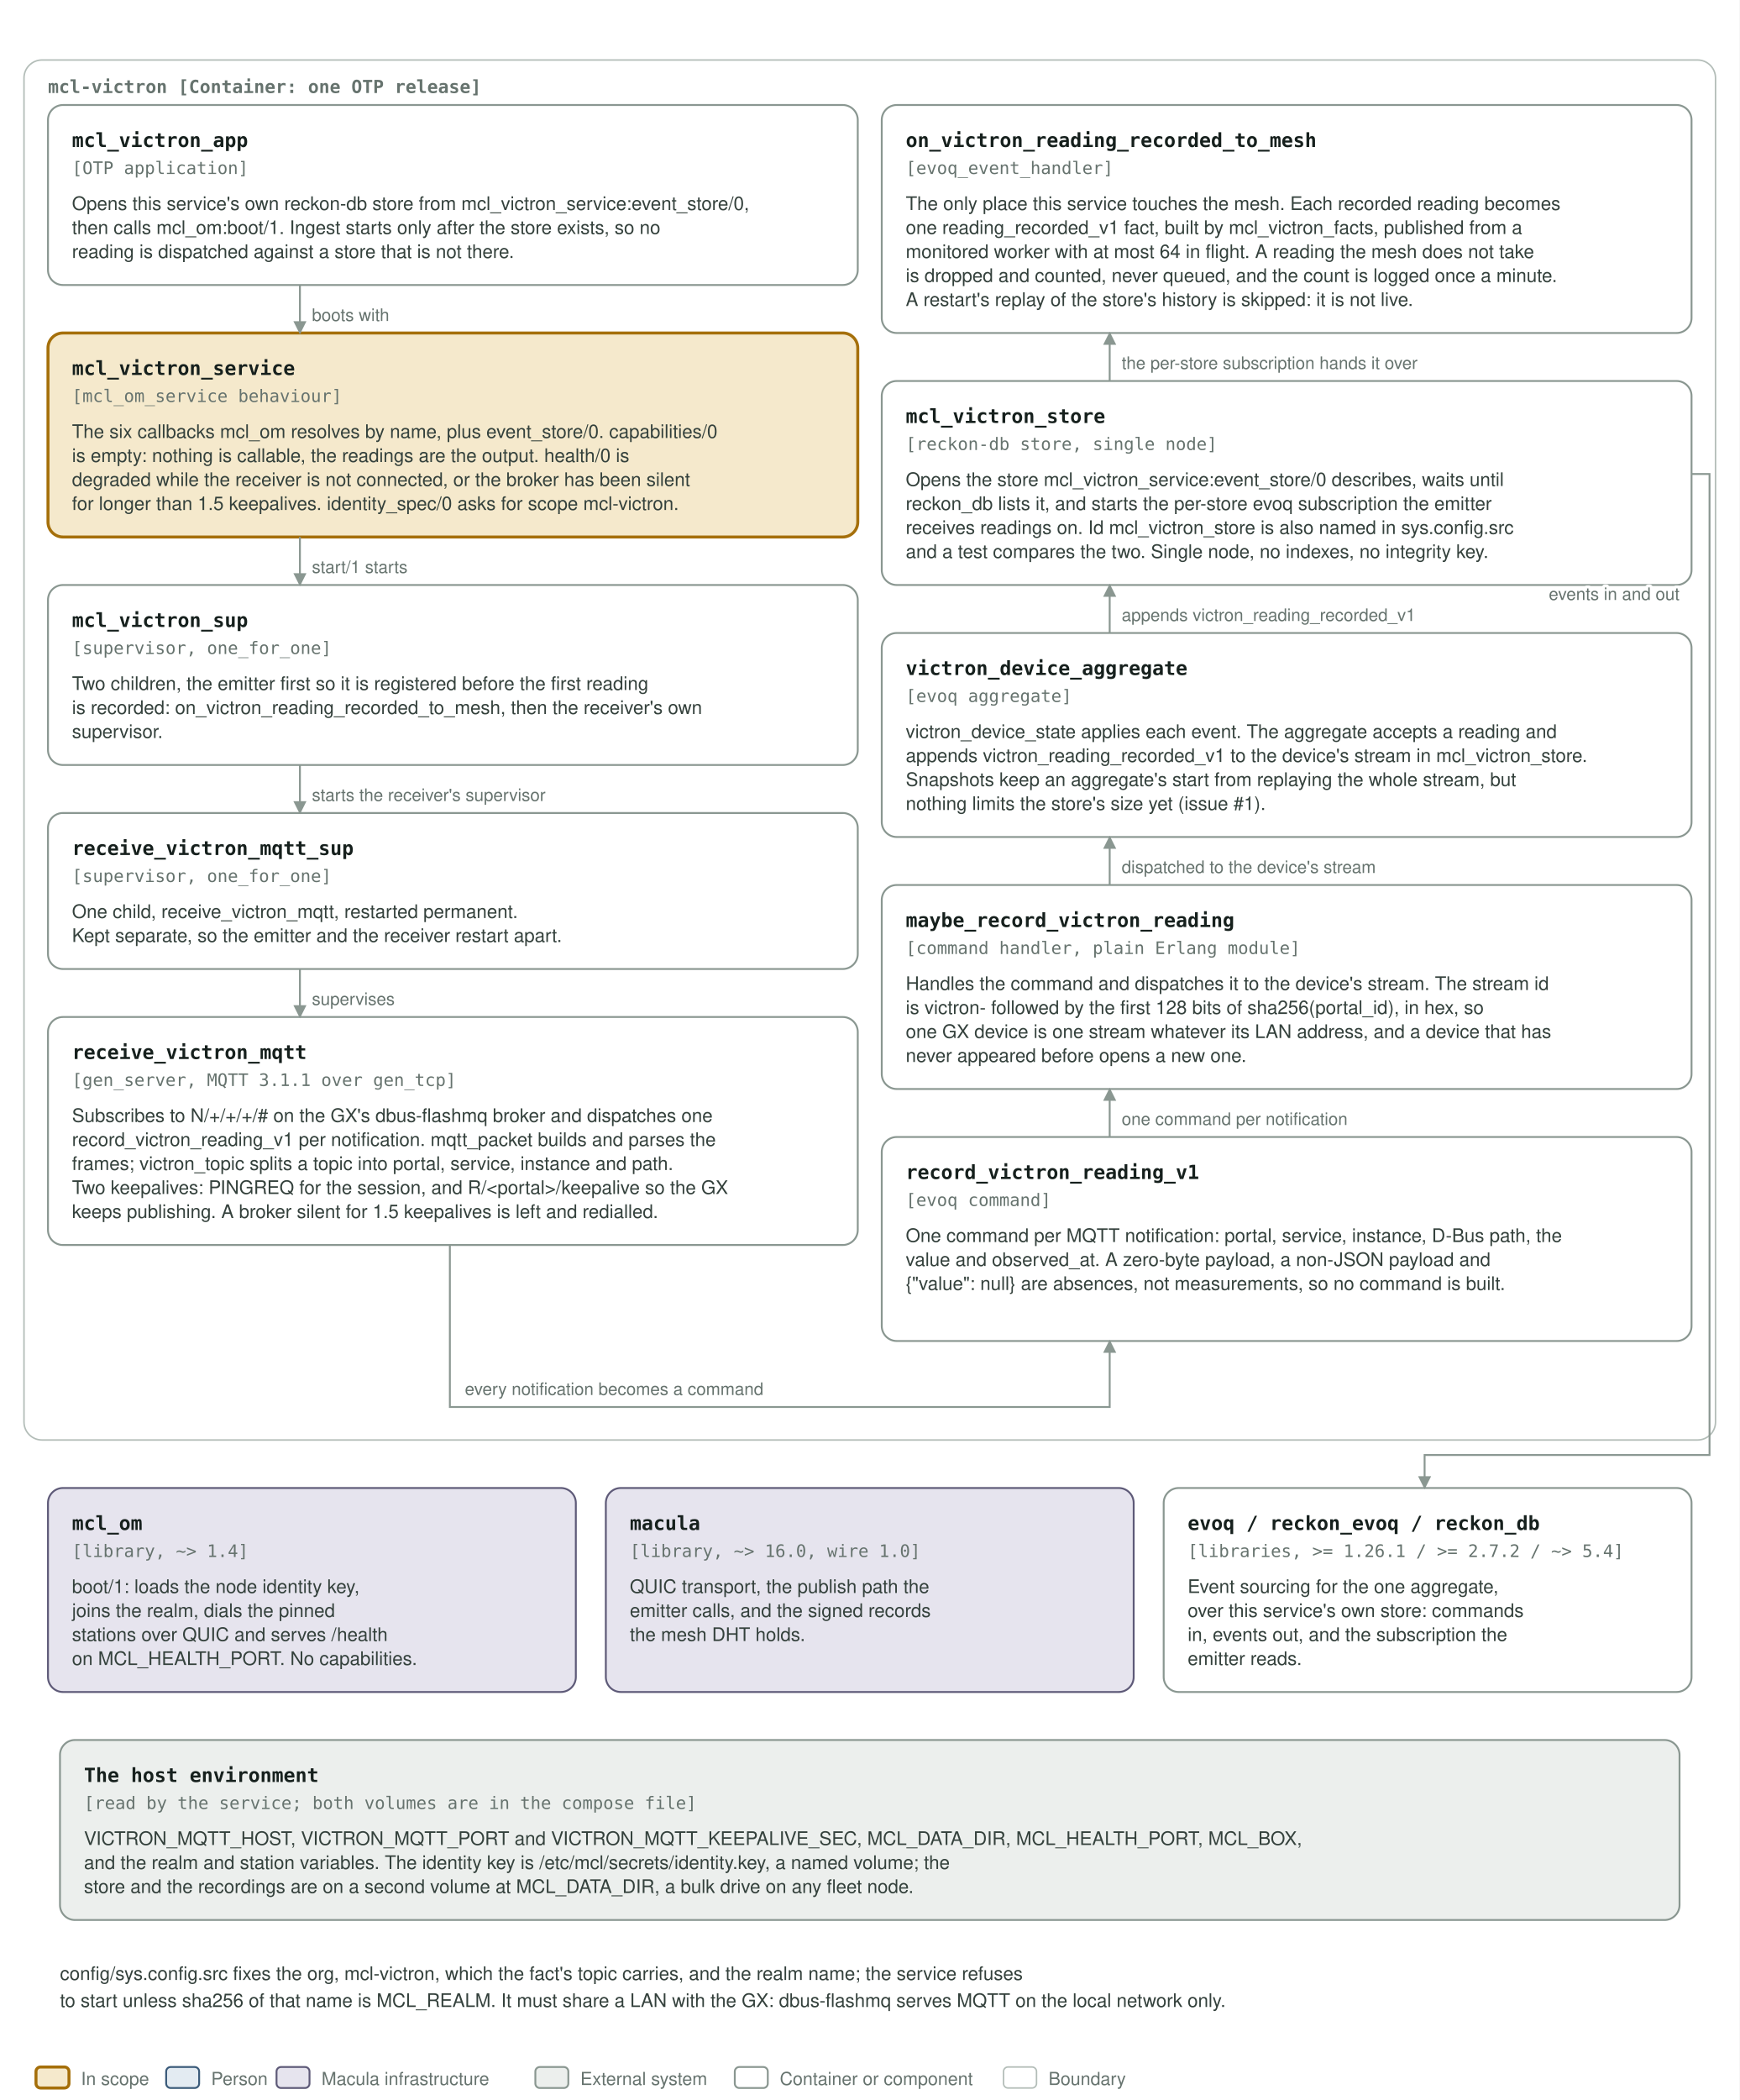
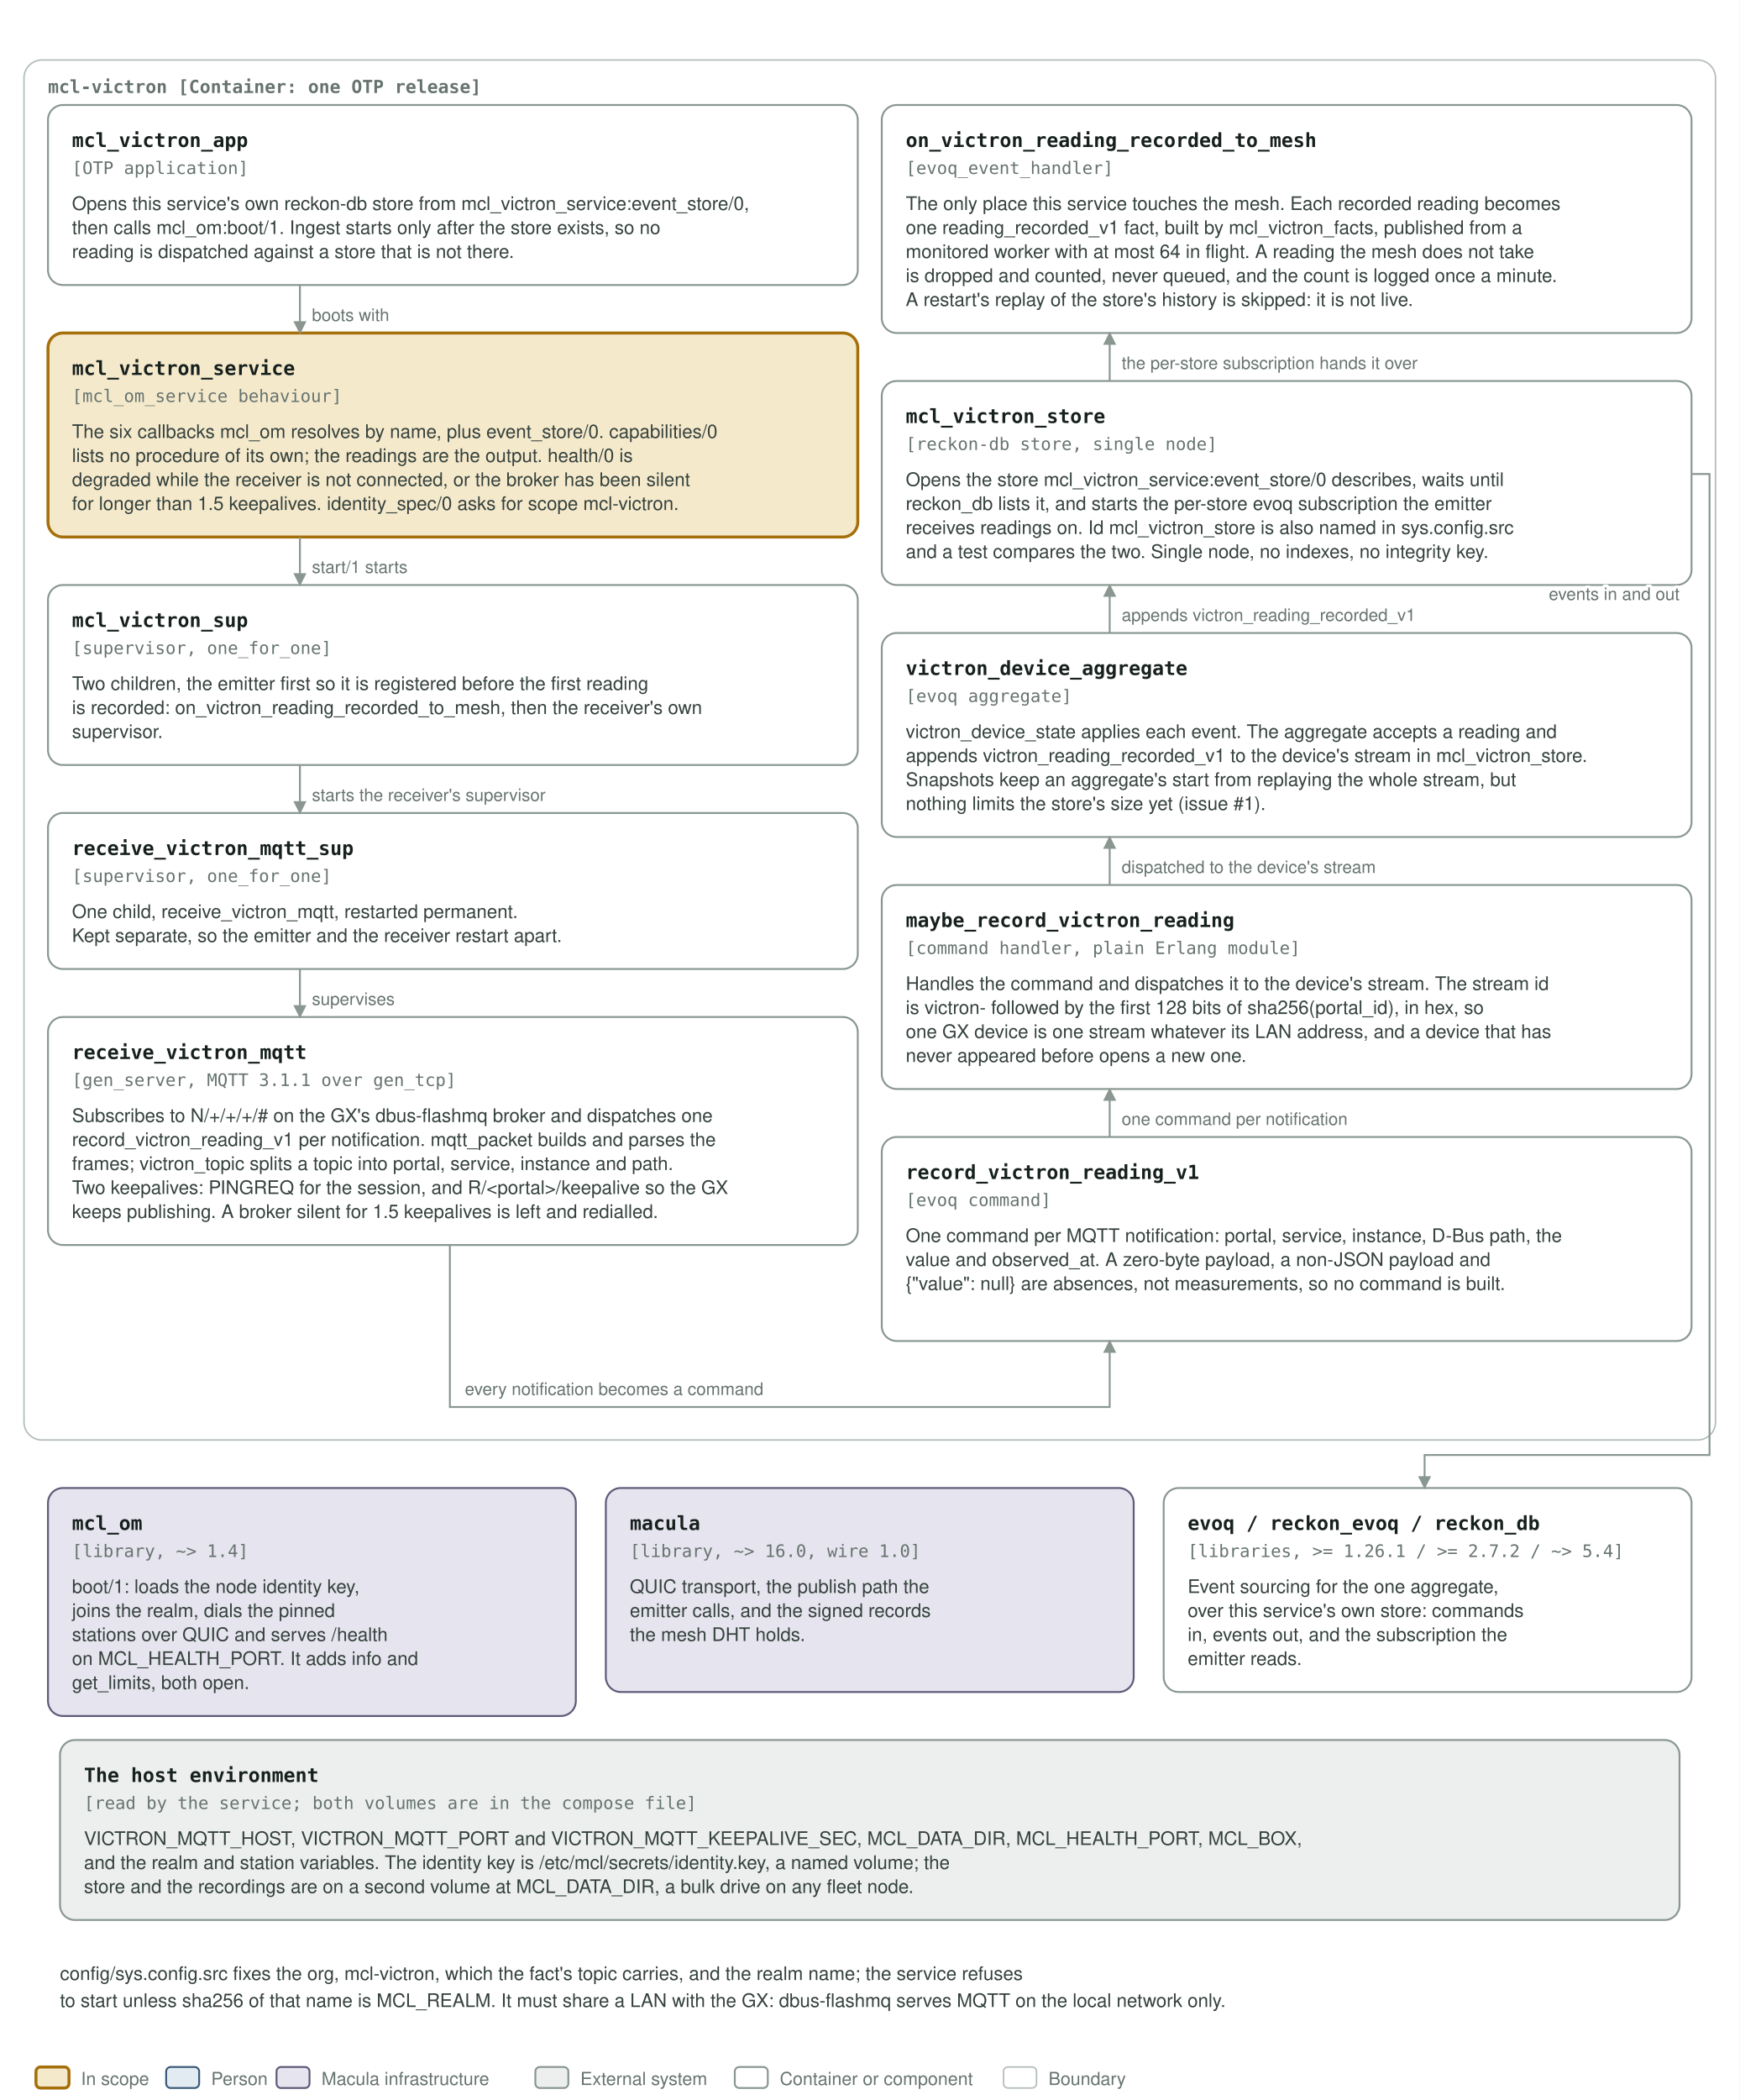
<svg xmlns="http://www.w3.org/2000/svg" viewBox="0 0 1160 1400" role="img" aria-label="mcl-victron components">
  <style>
.t-name { font-family: "Atkinson Hyperlegible", "Segoe UI", system-ui, -apple-system, Helvetica, Arial, sans-serif; font-size: 15px; font-weight: 700; }
.t-desc { font-family: "Atkinson Hyperlegible", "Segoe UI", system-ui, -apple-system, Helvetica, Arial, sans-serif; font-size: 12.5px; }
.t-rel { font-family: "Atkinson Hyperlegible", "Segoe UI", system-ui, -apple-system, Helvetica, Arial, sans-serif; font-size: 11.5px; paint-order: stroke; stroke-width: 4px; stroke-linejoin: round; }
.t-code { font-family: "JetBrains Mono", ui-monospace, Menlo, Consolas, monospace; font-size: 13px; font-weight: 600; }
.t-type { font-family: "JetBrains Mono", ui-monospace, Menlo, Consolas, monospace; font-size: 11.5px; }
.t-bound { font-family: "JetBrains Mono", ui-monospace, Menlo, Consolas, monospace; font-size: 12px; font-weight: 600; }
.t-leg { font-family: "Atkinson Hyperlegible", "Segoe UI", system-ui, -apple-system, Helvetica, Arial, sans-serif; font-size: 12px; }
.edge { fill: none; stroke-width: 1.25; }
.edge-later { fill: none; stroke-width: 1.25; stroke-dasharray: 5 4; }
.bg { fill: #FFFFFF; }
.b-sys { fill: #F5E9CC; stroke: #A56F0A; stroke-width: 2; }
.b-per { fill: #E3EBF2; stroke: #3B5B7A; stroke-width: 1.25; }
.b-mac { fill: #E6E4EE; stroke: #5E5A78; stroke-width: 1.25; }
.b-ext { fill: #ECEFED; stroke: #8A9791; stroke-width: 1.25; }
.b-cmp { fill: #FFFFFF; stroke: #8A9791; stroke-width: 1.25; }
.b-later { fill: none; stroke: #8A9791; stroke-width: 1.25; stroke-dasharray: 5 4; }
.bound { fill: none; stroke: #B3BDB8; stroke-width: 1; }
.head { fill: #3B5B7A; }
.t-name, .t-code { fill: #16201D; }
.t-type, .t-bound, .t-leg { fill: #66736E; }
.t-desc { fill: #34413C; }
.t-rel { fill: #66736E; stroke: #FFFFFF; }
.edge, .edge-later { stroke: #8A9791; }
.arrowhead { fill: #8A9791; }
@media (prefers-color-scheme: dark) {
.bg { fill: #171F1C; }
.b-sys { fill: #3A2E13; stroke: #E3AA3C; }
.b-per { fill: #1D2A36; stroke: #8EB4D8; }
.b-mac { fill: #26243A; stroke: #A9A4C8; }
.b-ext { fill: #1C2421; stroke: #7D8B85; }
.b-cmp { fill: #171F1C; stroke: #7D8B85; }
.b-later { stroke: #7D8B85; }
.bound { stroke: #4A5752; }
.head { fill: #8EB4D8; }
.t-name, .t-code { fill: #E6ECE9; }
.t-type, .t-bound, .t-leg { fill: #93A09A; }
.t-desc { fill: #C3CDC8; }
.t-rel { fill: #93A09A; stroke: #171F1C; }
.edge, .edge-later { stroke: #7D8B85; }
.arrowhead { fill: #7D8B85; }
}
</style>
  <defs>
    <marker id="a" viewBox="0 0 10 10" refX="9" refY="5" markerWidth="7" markerHeight="7" orient="auto-start-reverse">
      <path class="arrowhead" d="M0 0L10 5L0 10z" />
    </marker>
  </defs>
  <rect class="bg" x="0" y="0" width="1160" height="1400" />
  <rect class="bound" x="16" y="40" width="1128" height="920" rx="12" />
  <text class="t-bound" x="32" y="62">mcl-victron [Container: one OTP release]</text>
  <rect class="b-cmp" x="32" y="70" width="540" height="120" rx="10" />
  <text class="t-code" x="48" y="98">mcl_victron_app</text>
  <text class="t-type" x="48" y="116">[OTP application]</text>
  <text class="t-desc" x="48" y="140">Opens this service's own reckon-db store from mcl_victron_service:event_store/0,</text>
  <text class="t-desc" x="48" y="156">then calls mcl_om:boot/1. Ingest starts only after the store exists, so no</text>
  <text class="t-desc" x="48" y="172">reading is dispatched against a store that is not there.</text>
  <rect class="b-sys" x="32" y="222" width="540" height="136" rx="10" />
  <text class="t-code" x="48" y="250">mcl_victron_service</text>
  <text class="t-type" x="48" y="268">[mcl_om_service behaviour]</text>
  <text class="t-desc" x="48" y="292">The six callbacks mcl_om resolves by name, plus event_store/0. capabilities/0</text>
-   <text class="t-desc" x="48" y="308">is empty: nothing is callable, the readings are the output. health/0 is</text>
+   <text class="t-desc" x="48" y="308">lists no procedure of its own; the readings are the output. health/0 is</text>
  <text class="t-desc" x="48" y="324">degraded while the receiver is not connected, or the broker has been silent</text>
  <text class="t-desc" x="48" y="340">for longer than 1.5 keepalives. identity_spec/0 asks for scope mcl-victron.</text>
  <rect class="b-cmp" x="32" y="390" width="540" height="120" rx="10" />
  <text class="t-code" x="48" y="418">mcl_victron_sup</text>
  <text class="t-type" x="48" y="436">[supervisor, one_for_one]</text>
  <text class="t-desc" x="48" y="460">Two children, the emitter first so it is registered before the first reading</text>
  <text class="t-desc" x="48" y="476">is recorded: on_victron_reading_recorded_to_mesh, then the receiver's own</text>
  <text class="t-desc" x="48" y="492">supervisor.</text>
  <rect class="b-cmp" x="32" y="542" width="540" height="104" rx="10" />
  <text class="t-code" x="48" y="570">receive_victron_mqtt_sup</text>
  <text class="t-type" x="48" y="588">[supervisor, one_for_one]</text>
  <text class="t-desc" x="48" y="612">One child, receive_victron_mqtt, restarted permanent.</text>
  <text class="t-desc" x="48" y="628">Kept separate, so the emitter and the receiver restart apart.</text>
  <rect class="b-cmp" x="32" y="678" width="540" height="152" rx="10" />
  <text class="t-code" x="48" y="706">receive_victron_mqtt</text>
  <text class="t-type" x="48" y="724">[gen_server, MQTT 3.1.1 over gen_tcp]</text>
  <text class="t-desc" x="48" y="748">Subscribes to N/+/+/+/# on the GX's dbus-flashmq broker and dispatches one</text>
  <text class="t-desc" x="48" y="764">record_victron_reading_v1 per notification. mqtt_packet builds and parses the</text>
  <text class="t-desc" x="48" y="780">frames; victron_topic splits a topic into portal, service, instance and path.</text>
  <text class="t-desc" x="48" y="796">Two keepalives: PINGREQ for the session, and R/&lt;portal&gt;/keepalive so the GX</text>
  <text class="t-desc" x="48" y="812">keeps publishing. A broker silent for 1.5 keepalives is left and redialled.</text>
  <rect class="b-cmp" x="588" y="70" width="540" height="152" rx="10" />
  <text class="t-code" x="604" y="98">on_victron_reading_recorded_to_mesh</text>
  <text class="t-type" x="604" y="116">[evoq_event_handler]</text>
  <text class="t-desc" x="604" y="140">The only place this service touches the mesh. Each recorded reading becomes</text>
  <text class="t-desc" x="604" y="156">one reading_recorded_v1 fact, built by mcl_victron_facts, published from a</text>
  <text class="t-desc" x="604" y="172">monitored worker with at most 64 in flight. A reading the mesh does not take</text>
  <text class="t-desc" x="604" y="188">is dropped and counted, never queued, and the count is logged once a minute.</text>
  <text class="t-desc" x="604" y="204">A restart's replay of the store's history is skipped: it is not live.</text>
  <rect class="b-cmp" x="588" y="254" width="540" height="136" rx="10" />
  <text class="t-code" x="604" y="282">mcl_victron_store</text>
  <text class="t-type" x="604" y="300">[reckon-db store, single node]</text>
  <text class="t-desc" x="604" y="324">Opens the store mcl_victron_service:event_store/0 describes, waits until</text>
  <text class="t-desc" x="604" y="340">reckon_db lists it, and starts the per-store evoq subscription the emitter</text>
  <text class="t-desc" x="604" y="356">receives readings on. Id mcl_victron_store is also named in sys.config.src</text>
  <text class="t-desc" x="604" y="372">and a test compares the two. Single node, no indexes, no integrity key.</text>
  <rect class="b-cmp" x="588" y="422" width="540" height="136" rx="10" />
  <text class="t-code" x="604" y="450">victron_device_aggregate</text>
  <text class="t-type" x="604" y="468">[evoq aggregate]</text>
  <text class="t-desc" x="604" y="492">victron_device_state applies each event. The aggregate accepts a reading and</text>
  <text class="t-desc" x="604" y="508">appends victron_reading_recorded_v1 to the device's stream in mcl_victron_store.</text>
  <text class="t-desc" x="604" y="524">Snapshots keep an aggregate's start from replaying the whole stream, but</text>
  <text class="t-desc" x="604" y="540">nothing limits the store's size yet (issue #1).</text>
  <rect class="b-cmp" x="588" y="590" width="540" height="136" rx="10" />
  <text class="t-code" x="604" y="618">maybe_record_victron_reading</text>
  <text class="t-type" x="604" y="636">[command handler, plain Erlang module]</text>
  <text class="t-desc" x="604" y="660">Handles the command and dispatches it to the device's stream. The stream id</text>
  <text class="t-desc" x="604" y="676">is victron- followed by the first 128 bits of sha256(portal_id), in hex, so</text>
  <text class="t-desc" x="604" y="692">one GX device is one stream whatever its LAN address, and a device that has</text>
  <text class="t-desc" x="604" y="708">never appeared before opens a new one.</text>
  <rect class="b-cmp" x="588" y="758" width="540" height="136" rx="10" />
  <text class="t-code" x="604" y="786">record_victron_reading_v1</text>
  <text class="t-type" x="604" y="804">[evoq command]</text>
  <text class="t-desc" x="604" y="828">One command per MQTT notification: portal, service, instance, D-Bus path, the</text>
  <text class="t-desc" x="604" y="844">value and observed_at. A zero-byte payload, a non-JSON payload and</text>
  <text class="t-desc" x="604" y="860">{"value": null} are absences, not measurements, so no command is built.</text>
  <path class="edge" d="M200 190V222" marker-end="url(#a)" />
  <text class="t-rel" x="208" y="214">boots with</text>
  <path class="edge" d="M200 358V390" marker-end="url(#a)" />
  <text class="t-rel" x="208" y="382">start/1 starts</text>
  <path class="edge" d="M200 510V542" marker-end="url(#a)" />
  <text class="t-rel" x="208" y="534">starts the receiver's supervisor</text>
  <path class="edge" d="M200 646V678" marker-end="url(#a)" />
  <text class="t-rel" x="208" y="670">supervises</text>
  <path class="edge" d="M740 254V222" marker-end="url(#a)" />
  <text class="t-rel" x="748" y="246">the per-store subscription hands it over</text>
  <path class="edge" d="M740 422V390" marker-end="url(#a)" />
  <text class="t-rel" x="748" y="414">appends victron_reading_recorded_v1</text>
  <path class="edge" d="M740 590V558" marker-end="url(#a)" />
  <text class="t-rel" x="748" y="582">dispatched to the device's stream</text>
  <path class="edge" d="M740 758V726" marker-end="url(#a)" />
  <text class="t-rel" x="748" y="750">one command per notification</text>
  <path class="edge" d="M300 830V938H740V894" marker-end="url(#a)" />
  <text class="t-rel" x="310" y="930">every notification becomes a command</text>
-   <rect class="b-mac" x="32" y="992" width="352" height="136" rx="10" />
+   <rect class="b-mac" x="32" y="992" width="352" height="152" rx="10" />
  <text class="t-code" x="48" y="1020">mcl_om</text>
  <text class="t-type" x="48" y="1038">[library, ~&gt; 1.4]</text>
  <text class="t-desc" x="48" y="1062">boot/1: loads the node identity key,</text>
  <text class="t-desc" x="48" y="1078">joins the realm, dials the pinned</text>
  <text class="t-desc" x="48" y="1094">stations over QUIC and serves /health</text>
-   <text class="t-desc" x="48" y="1110">on MCL_HEALTH_PORT. No capabilities.</text>
+   <text class="t-desc" x="48" y="1110">on MCL_HEALTH_PORT. It adds info and</text>
+   <text class="t-desc" x="48" y="1126">get_limits, both open.</text>
  <rect class="b-mac" x="404" y="992" width="352" height="136" rx="10" />
  <text class="t-code" x="420" y="1020">macula</text>
  <text class="t-type" x="420" y="1038">[library, ~&gt; 16.0, wire 1.0]</text>
  <text class="t-desc" x="420" y="1062">QUIC transport, the publish path the</text>
  <text class="t-desc" x="420" y="1078">emitter calls, and the signed records</text>
  <text class="t-desc" x="420" y="1094">the mesh DHT holds.</text>
  <rect class="b-cmp" x="776" y="992" width="352" height="136" rx="10" />
  <text class="t-code" x="792" y="1020">evoq / reckon_evoq / reckon_db</text>
  <text class="t-type" x="792" y="1038">[libraries, &gt;= 1.26.1 / &gt;= 2.7.2 / ~&gt; 5.4]</text>
  <text class="t-desc" x="792" y="1062">Event sourcing for the one aggregate,</text>
  <text class="t-desc" x="792" y="1078">over this service's own store: commands</text>
  <text class="t-desc" x="792" y="1094">in, events out, and the subscription the</text>
  <text class="t-desc" x="792" y="1110">emitter reads.</text>
  <rect class="b-ext" x="40" y="1160" width="1080" height="120" rx="10" />
  <text class="t-code" x="56" y="1188">The host environment</text>
  <text class="t-type" x="56" y="1206">[read by the service; both volumes are in the compose file]</text>
  <text class="t-desc" x="56" y="1230">VICTRON_MQTT_HOST, VICTRON_MQTT_PORT and VICTRON_MQTT_KEEPALIVE_SEC, MCL_DATA_DIR, MCL_HEALTH_PORT, MCL_BOX,</text>
  <text class="t-desc" x="56" y="1246">and the realm and station variables. The identity key is /etc/mcl/secrets/identity.key, a named volume; the</text>
  <text class="t-desc" x="56" y="1262">store and the recordings are on a second volume at MCL_DATA_DIR, a bulk drive on any fleet node.</text>
  <path class="edge" d="M1128 316H1140V970H950V992" marker-end="url(#a)" />
  <text class="t-rel" x="1120" y="400" text-anchor="end">events in and out</text>
  <text class="t-desc" x="40" y="1320">config/sys.config.src fixes the org, mcl-victron, which the fact's topic carries, and the realm name; the service refuses</text>
  <text class="t-desc" x="40" y="1338">to start unless sha256 of that name is MCL_REALM. It must share a LAN with the GX: dbus-flashmq serves MQTT on the local network only.</text>
  <rect class="b-sys" x="24" y="1378" width="22" height="14" rx="3" />
  <text class="t-leg" x="54" y="1390">In scope</text>
  <rect class="b-per" x="110.8" y="1378" width="22" height="14" rx="3" />
  <text class="t-leg" x="140.8" y="1390">Person</text>
  <rect class="b-mac" x="184.4" y="1378" width="22" height="14" rx="3" />
  <text class="t-leg" x="214.4" y="1390">Macula infrastructure</text>
  <rect class="b-ext" x="357.0" y="1378" width="22" height="14" rx="3" />
  <text class="t-leg" x="387.0" y="1390">External system</text>
  <rect class="b-cmp" x="490.0" y="1378" width="22" height="14" rx="3" />
  <text class="t-leg" x="520.0" y="1390">Container or component</text>
  <rect class="bound" x="669.2" y="1378" width="22" height="14" rx="3" />
  <text class="t-leg" x="699.2" y="1390">Boundary</text>
</svg>
